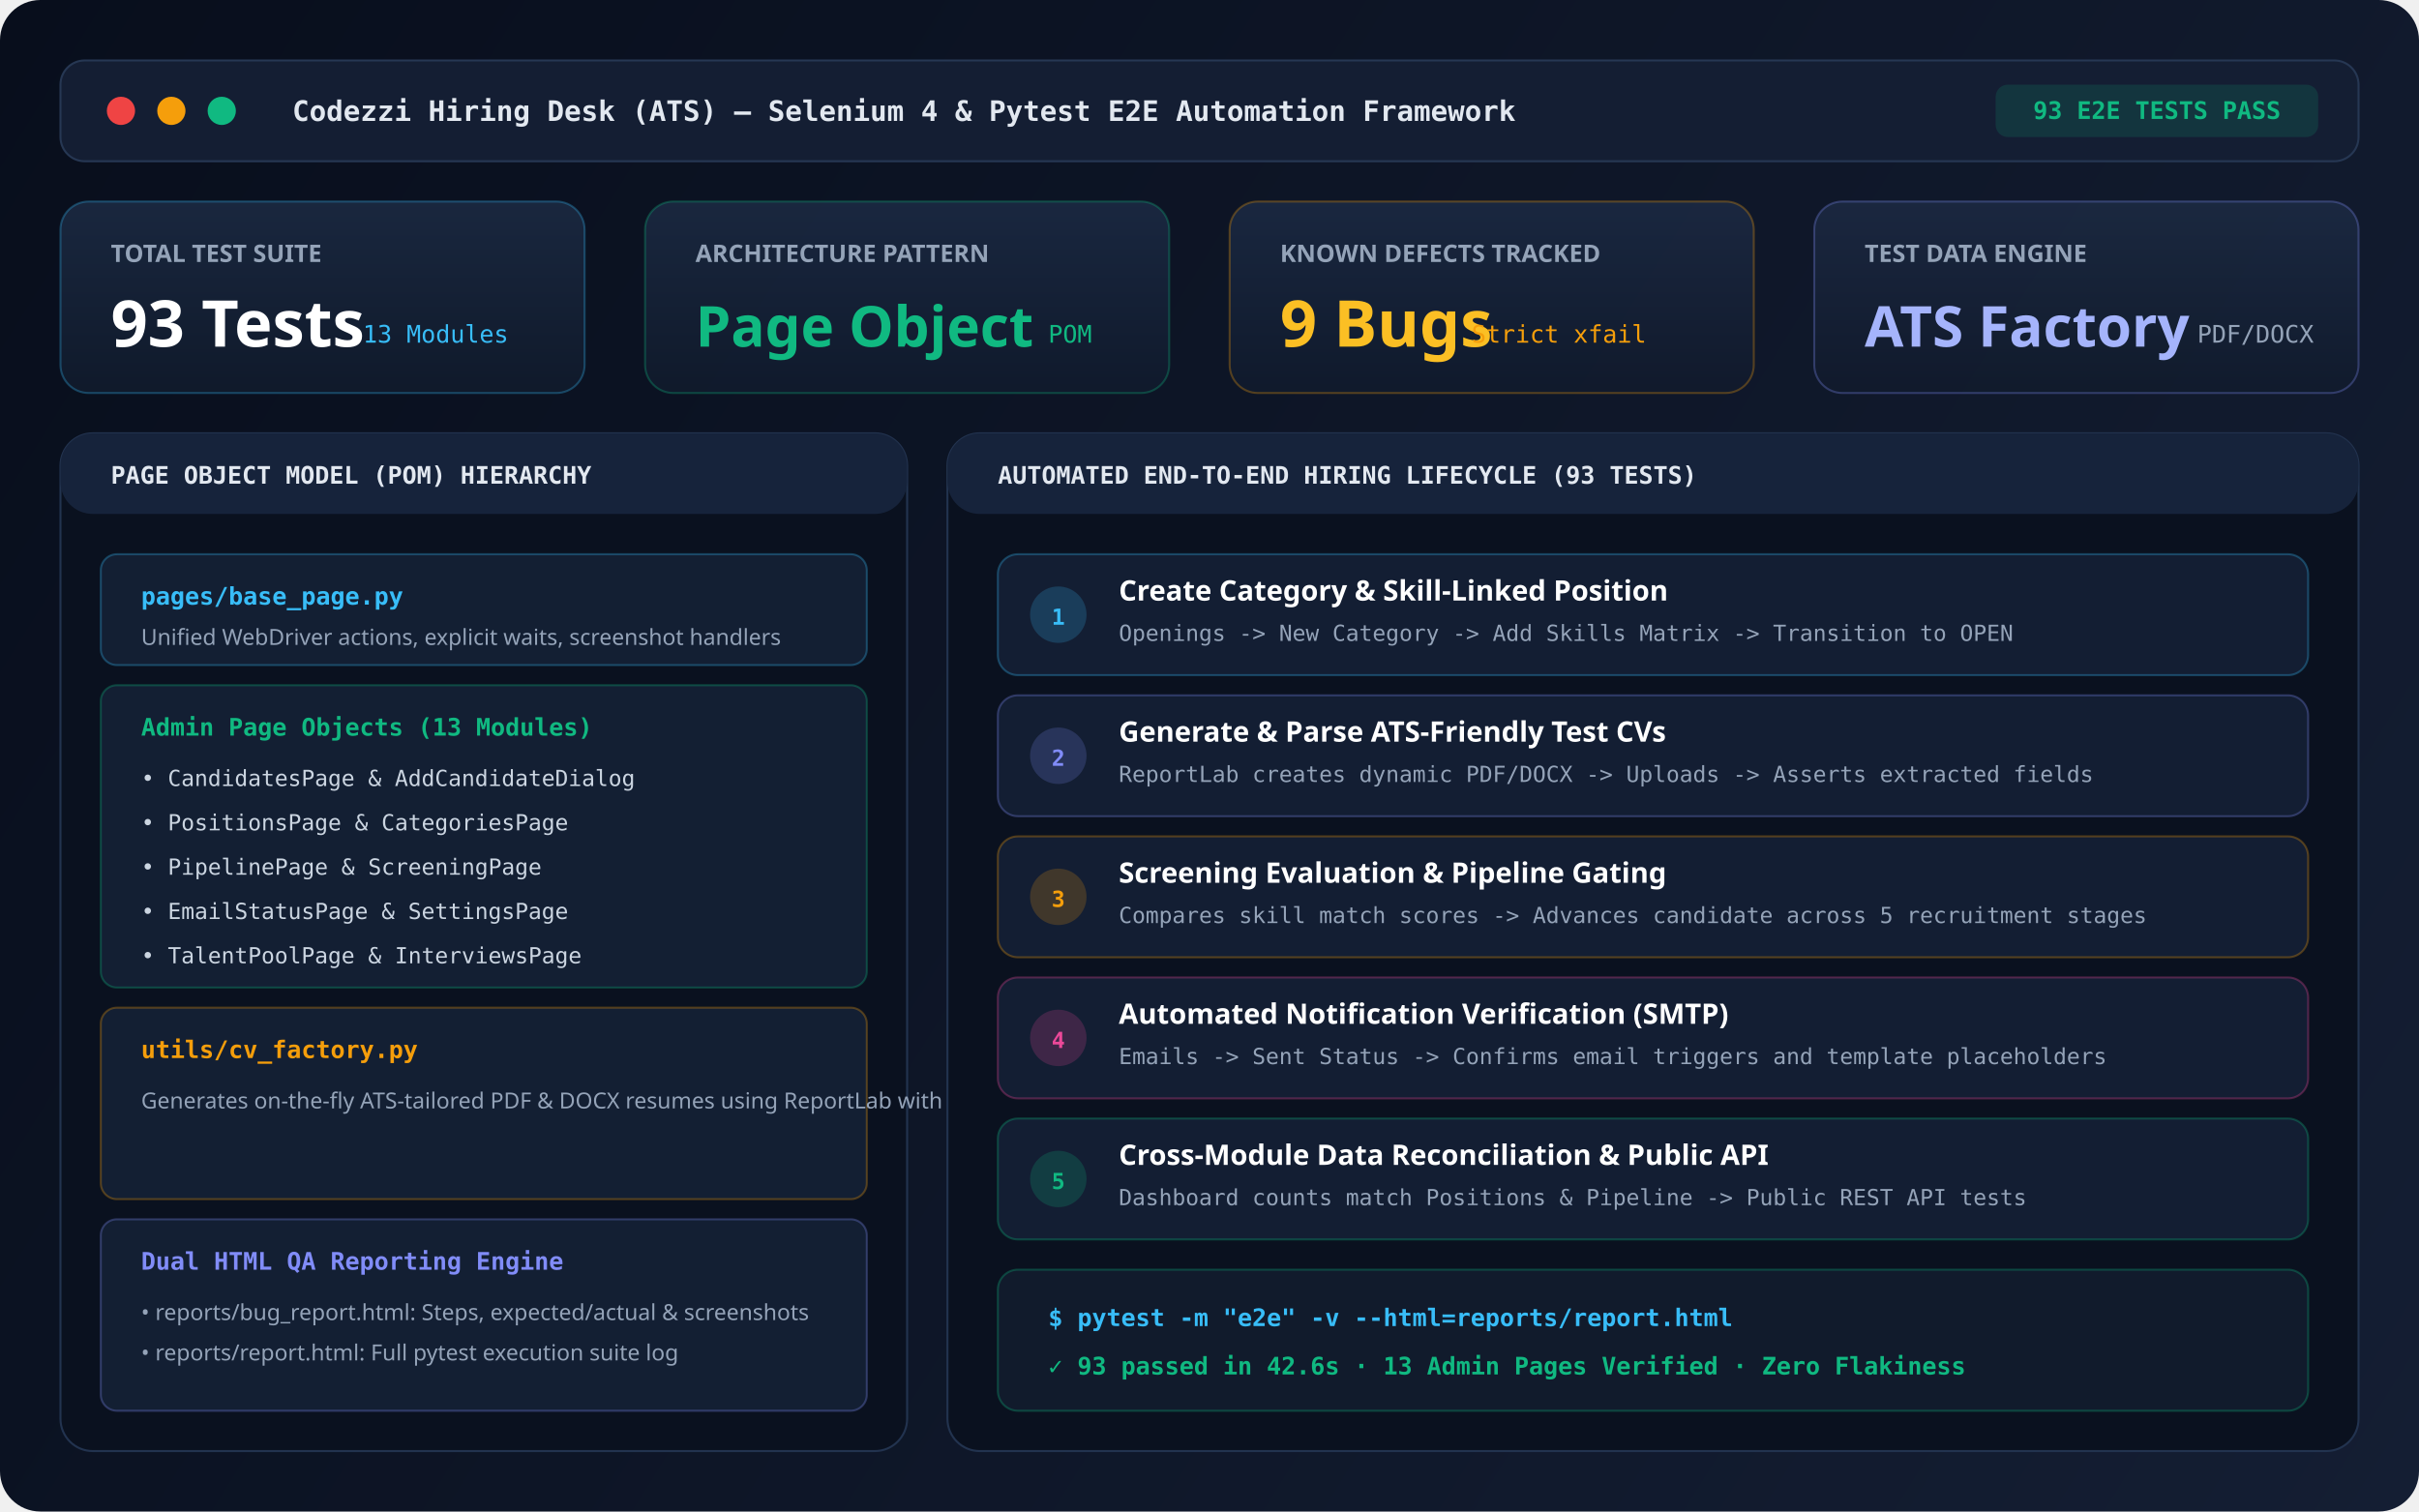
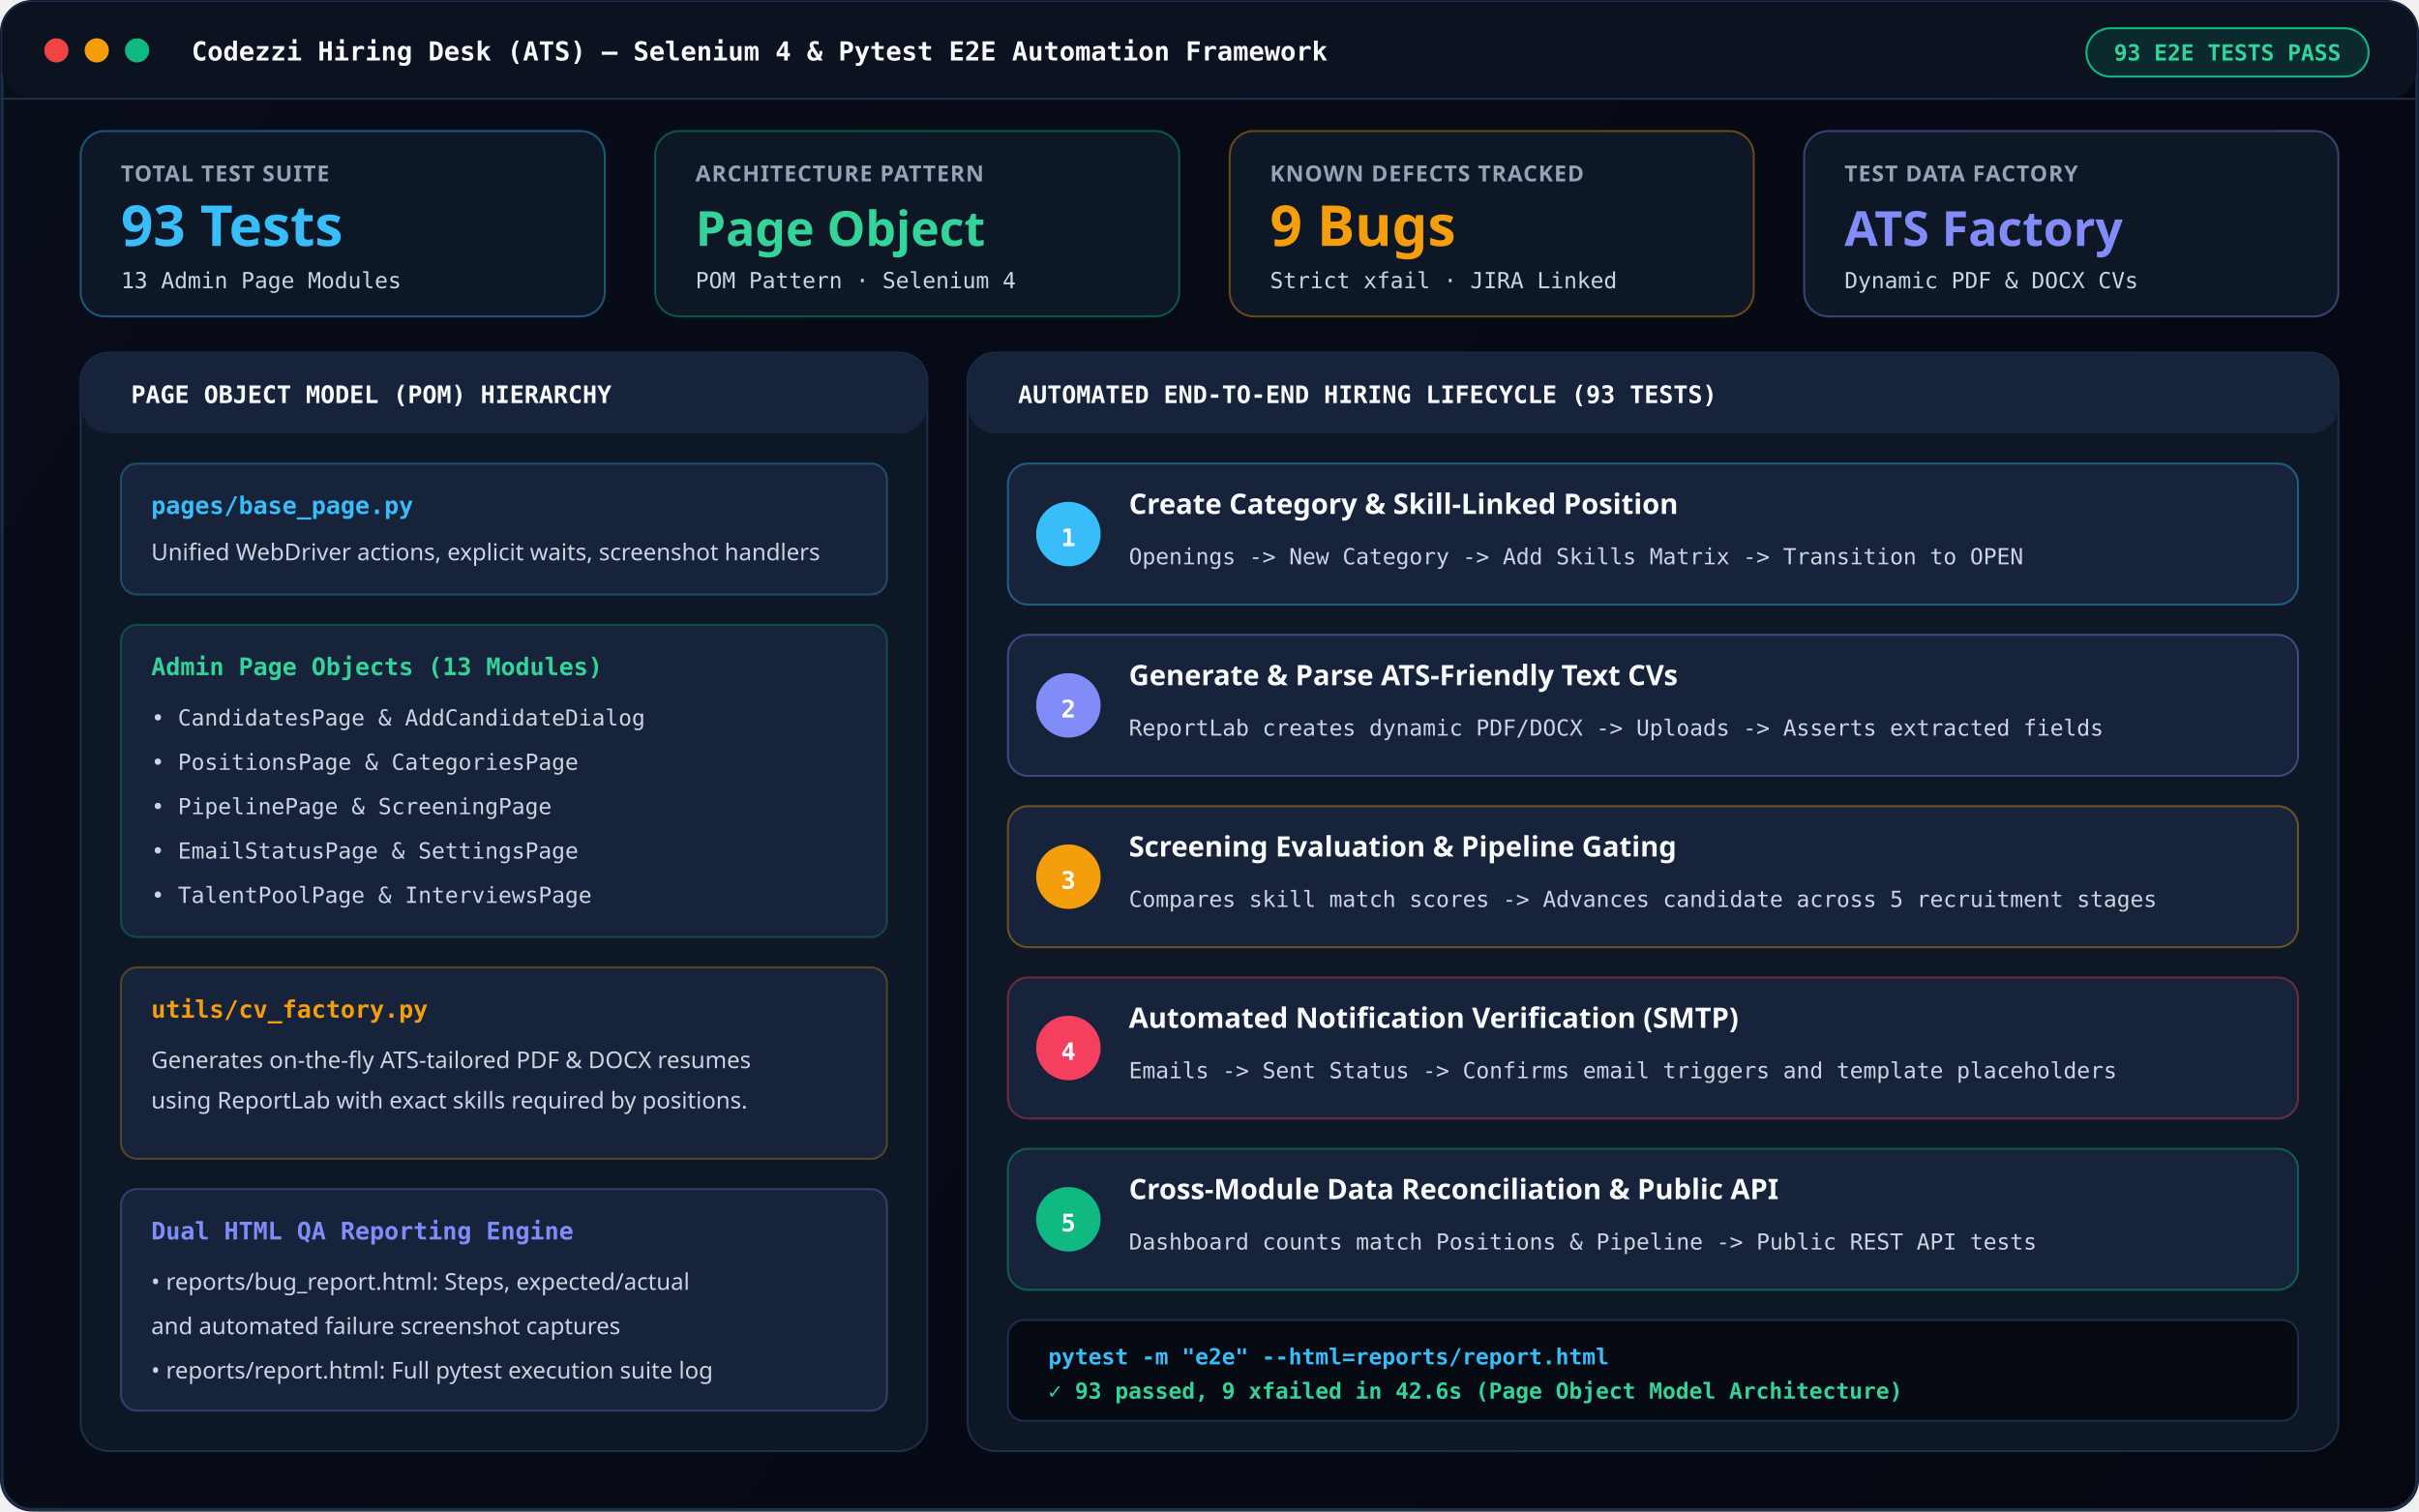
<svg xmlns="http://www.w3.org/2000/svg" width="1200" height="750" viewBox="0 0 1200 750" fill="none">
  <defs>
-     <linearGradient id="bgGradHD" x1="0" y1="0" x2="1200" y2="750" gradientUnits="userSpaceOnUse">
-       <stop stop-color="#080E1C" />
-       <stop offset="1" stop-color="#141E33" />
-     </linearGradient>
-     <linearGradient id="hdCard" x1="0" y1="0" x2="0" y2="1">
-       <stop stop-color="#1B2942" stop-opacity="0.9" />
-       <stop offset="1" stop-color="#101A2C" stop-opacity="0.9" />
+     <linearGradient id="bgP7_dark" x1="0" y1="0" x2="1200" y2="750" gradientUnits="userSpaceOnUse">
+       <stop stop-color="#080D1A" />
+       <stop offset="1" stop-color="#050811" />
    </linearGradient>
  </defs>
-   <rect width="1200" height="750" rx="20" fill="url(#bgGradHD)" />
-   <rect x="30" y="30" width="1140" height="50" rx="12" fill="#141E33" stroke="#263753" />
-   <circle cx="60" cy="55" r="7" fill="#EF4444" />
-   <circle cx="85" cy="55" r="7" fill="#F59E0B" />
-   <circle cx="110" cy="55" r="7" fill="#10B981" />
-   <text x="145" y="60" fill="#E2E8F0" font-family="'JetBrains Mono', monospace" font-size="14" font-weight="600">Codezzi Hiring Desk (ATS) — Selenium 4 &amp; Pytest E2E Automation Framework</text>
-   <rect x="990" y="42" width="160" height="26" rx="6" fill="#10B981" fill-opacity="0.15" />
-   <text x="1070" y="59" fill="#10B981" font-family="'JetBrains Mono', monospace" font-size="12" font-weight="700" text-anchor="middle">93 E2E TESTS PASS</text>
-   <rect x="30" y="100" width="260" height="95" rx="14" fill="url(#hdCard)" stroke="#38BDF8" stroke-opacity="0.3" />
-   <text x="55" y="130" fill="#94A3B8" font-family="system-ui, sans-serif" font-size="12" font-weight="600">TOTAL TEST SUITE</text>
-   <text x="55" y="172" fill="#FFFFFF" font-family="system-ui, sans-serif" font-size="32" font-weight="800">93 Tests</text>
-   <text x="180" y="170" fill="#38BDF8" font-family="'JetBrains Mono', monospace" font-size="12">13 Modules</text>
-   <rect x="320" y="100" width="260" height="95" rx="14" fill="url(#hdCard)" stroke="#10B981" stroke-opacity="0.3" />
-   <text x="345" y="130" fill="#94A3B8" font-family="system-ui, sans-serif" font-size="12" font-weight="600">ARCHITECTURE PATTERN</text>
-   <text x="345" y="172" fill="#10B981" font-family="system-ui, sans-serif" font-size="28" font-weight="800">Page Object</text>
-   <text x="520" y="170" fill="#10B981" font-family="'JetBrains Mono', monospace" font-size="12">POM</text>
-   <rect x="610" y="100" width="260" height="95" rx="14" fill="url(#hdCard)" stroke="#F59E0B" stroke-opacity="0.3" />
-   <text x="635" y="130" fill="#94A3B8" font-family="system-ui, sans-serif" font-size="12" font-weight="600">KNOWN DEFECTS TRACKED</text>
-   <text x="635" y="172" fill="#FBBF24" font-family="system-ui, sans-serif" font-size="32" font-weight="800">9 Bugs</text>
-   <text x="730" y="170" fill="#F59E0B" font-family="'JetBrains Mono', monospace" font-size="12">Strict xfail</text>
-   <rect x="900" y="100" width="270" height="95" rx="14" fill="url(#hdCard)" stroke="#818CF8" stroke-opacity="0.3" />
-   <text x="925" y="130" fill="#94A3B8" font-family="system-ui, sans-serif" font-size="12" font-weight="600">TEST DATA ENGINE</text>
-   <text x="925" y="172" fill="#A5B4FC" font-family="system-ui, sans-serif" font-size="28" font-weight="800">ATS Factory</text>
-   <text x="1090" y="170" fill="#94A3B8" font-family="'JetBrains Mono', monospace" font-size="12">PDF/DOCX</text>
-   <rect x="30" y="215" width="420" height="505" rx="16" fill="#0A111F" stroke="#22334F" />
-   <rect x="30" y="215" width="420" height="40" rx="16" fill="#16233B" />
-   <text x="55" y="240" fill="#E2E8F0" font-family="'JetBrains Mono', monospace" font-size="12" font-weight="700">PAGE OBJECT MODEL (POM) HIERARCHY</text>
-   <rect x="50" y="275" width="380" height="55" rx="8" fill="#131F33" stroke="#38BDF8" stroke-opacity="0.3" />
-   <text x="70" y="300" fill="#38BDF8" font-family="'JetBrains Mono', monospace" font-size="12" font-weight="700">pages/base_page.py</text>
-   <text x="70" y="320" fill="#94A3B8" font-family="system-ui, sans-serif" font-size="11">Unified WebDriver actions, explicit waits, screenshot handlers</text>
-   <rect x="50" y="340" width="380" height="150" rx="8" fill="#131F33" stroke="#10B981" stroke-opacity="0.3" />
-   <text x="70" y="365" fill="#10B981" font-family="'JetBrains Mono', monospace" font-size="12" font-weight="700">Admin Page Objects (13 Modules)</text>
-   <text x="70" y="390" fill="#CBD5E1" font-family="'JetBrains Mono', monospace" font-size="11">• CandidatesPage &amp; AddCandidateDialog</text>
-   <text x="70" y="412" fill="#CBD5E1" font-family="'JetBrains Mono', monospace" font-size="11">• PositionsPage &amp; CategoriesPage</text>
-   <text x="70" y="434" fill="#CBD5E1" font-family="'JetBrains Mono', monospace" font-size="11">• PipelinePage &amp; ScreeningPage</text>
-   <text x="70" y="456" fill="#CBD5E1" font-family="'JetBrains Mono', monospace" font-size="11">• EmailStatusPage &amp; SettingsPage</text>
-   <text x="70" y="478" fill="#CBD5E1" font-family="'JetBrains Mono', monospace" font-size="11">• TalentPoolPage &amp; InterviewsPage</text>
-   <rect x="50" y="500" width="380" height="95" rx="8" fill="#131F33" stroke="#F59E0B" stroke-opacity="0.3" />
-   <text x="70" y="525" fill="#F59E0B" font-family="'JetBrains Mono', monospace" font-size="12" font-weight="700">utils/cv_factory.py</text>
-   <text x="70" y="550" fill="#94A3B8" font-family="system-ui, sans-serif" font-size="11">Generates on-the-fly ATS-tailored PDF &amp; DOCX resumes using ReportLab with exact skills required by positions.</text>
-   <rect x="50" y="605" width="380" height="95" rx="8" fill="#131F33" stroke="#818CF8" stroke-opacity="0.3" />
-   <text x="70" y="630" fill="#818CF8" font-family="'JetBrains Mono', monospace" font-size="12" font-weight="700">Dual HTML QA Reporting Engine</text>
-   <text x="70" y="655" fill="#94A3B8" font-family="system-ui, sans-serif" font-size="11">• reports/bug_report.html: Steps, expected/actual &amp; screenshots</text>
-   <text x="70" y="675" fill="#94A3B8" font-family="system-ui, sans-serif" font-size="11">• reports/report.html: Full pytest execution suite log</text>
-   <rect x="470" y="215" width="700" height="505" rx="16" fill="#0A111F" stroke="#22334F" />
-   <rect x="470" y="215" width="700" height="40" rx="16" fill="#16233B" />
-   <text x="495" y="240" fill="#E2E8F0" font-family="'JetBrains Mono', monospace" font-size="12" font-weight="700">AUTOMATED END-TO-END HIRING LIFECYCLE (93 TESTS)</text>
-   <rect x="495" y="275" width="650" height="60" rx="10" fill="#131E33" stroke="#38BDF8" stroke-opacity="0.3" />
-   <circle cx="525" cy="305" r="14" fill="#38BDF8" fill-opacity="0.2" />
-   <text x="525" y="310" fill="#38BDF8" font-family="'JetBrains Mono', monospace" font-size="11" font-weight="700" text-anchor="middle">1</text>
-   <text x="555" y="298" fill="#FFFFFF" font-family="system-ui, sans-serif" font-size="14" font-weight="700">Create Category &amp; Skill-Linked Position</text>
-   <text x="555" y="318" fill="#94A3B8" font-family="'JetBrains Mono', monospace" font-size="11">Openings -&gt; New Category -&gt; Add Skills Matrix -&gt; Transition to OPEN</text>
-   <rect x="495" y="345" width="650" height="60" rx="10" fill="#131E33" stroke="#818CF8" stroke-opacity="0.3" />
-   <circle cx="525" cy="375" r="14" fill="#818CF8" fill-opacity="0.2" />
-   <text x="525" y="380" fill="#818CF8" font-family="'JetBrains Mono', monospace" font-size="11" font-weight="700" text-anchor="middle">2</text>
-   <text x="555" y="368" fill="#FFFFFF" font-family="system-ui, sans-serif" font-size="14" font-weight="700">Generate &amp; Parse ATS-Friendly Test CVs</text>
-   <text x="555" y="388" fill="#94A3B8" font-family="'JetBrains Mono', monospace" font-size="11">ReportLab creates dynamic PDF/DOCX -&gt; Uploads -&gt; Asserts extracted fields</text>
-   <rect x="495" y="415" width="650" height="60" rx="10" fill="#131E33" stroke="#F59E0B" stroke-opacity="0.3" />
-   <circle cx="525" cy="445" r="14" fill="#F59E0B" fill-opacity="0.2" />
-   <text x="525" y="450" fill="#F59E0B" font-family="'JetBrains Mono', monospace" font-size="11" font-weight="700" text-anchor="middle">3</text>
-   <text x="555" y="438" fill="#FFFFFF" font-family="system-ui, sans-serif" font-size="14" font-weight="700">Screening Evaluation &amp; Pipeline Gating</text>
-   <text x="555" y="458" fill="#94A3B8" font-family="'JetBrains Mono', monospace" font-size="11">Compares skill match scores -&gt; Advances candidate across 5 recruitment stages</text>
-   <rect x="495" y="485" width="650" height="60" rx="10" fill="#131E33" stroke="#EC4899" stroke-opacity="0.3" />
-   <circle cx="525" cy="515" r="14" fill="#EC4899" fill-opacity="0.2" />
-   <text x="525" y="520" fill="#EC4899" font-family="'JetBrains Mono', monospace" font-size="11" font-weight="700" text-anchor="middle">4</text>
-   <text x="555" y="508" fill="#FFFFFF" font-family="system-ui, sans-serif" font-size="14" font-weight="700">Automated Notification Verification (SMTP)</text>
-   <text x="555" y="528" fill="#94A3B8" font-family="'JetBrains Mono', monospace" font-size="11">Emails -&gt; Sent Status -&gt; Confirms email triggers and template placeholders</text>
-   <rect x="495" y="555" width="650" height="60" rx="10" fill="#131E33" stroke="#10B981" stroke-opacity="0.3" />
-   <circle cx="525" cy="585" r="14" fill="#10B981" fill-opacity="0.2" />
-   <text x="525" y="590" fill="#10B981" font-family="'JetBrains Mono', monospace" font-size="11" font-weight="700" text-anchor="middle">5</text>
-   <text x="555" y="578" fill="#FFFFFF" font-family="system-ui, sans-serif" font-size="14" font-weight="700">Cross-Module Data Reconciliation &amp; Public API</text>
-   <text x="555" y="598" fill="#94A3B8" font-family="'JetBrains Mono', monospace" font-size="11">Dashboard counts match Positions &amp; Pipeline -&gt; Public REST API tests</text>
-   <rect x="495" y="630" width="650" height="70" rx="10" fill="#111B2C" stroke="#10B981" stroke-opacity="0.3" />
-   <text x="520" y="658" fill="#38BDF8" font-family="'JetBrains Mono', monospace" font-size="12" font-weight="600">$ pytest -m "e2e" -v --html=reports/report.html</text>
-   <text x="520" y="682" fill="#10B981" font-family="'JetBrains Mono', monospace" font-size="12" font-weight="700">✓ 93 passed in 42.6s · 13 Admin Pages Verified · Zero Flakiness</text>
+   <rect width="1200" height="750" rx="16" fill="url(#bgP7_dark)" />
+   <rect x="1" y="1" width="1198" height="748" rx="15" stroke="#1E2D4A" stroke-width="1.5" />
+   <rect x="1" y="1" width="1198" height="48" rx="15" fill="#0B1220" />
+   <line x1="1" y1="49" x2="1199" y2="49" stroke="#1E2D4A" stroke-width="1" />
+   <circle cx="28" cy="25" r="6" fill="#EF4444" />
+   <circle cx="48" cy="25" r="6" fill="#F59E0B" />
+   <circle cx="68" cy="25" r="6" fill="#10B981" />
+   <text x="95" y="30" fill="#F8FAFC" font-family="'JetBrains Mono', monospace" font-size="13" font-weight="600">Codezzi Hiring Desk (ATS) — Selenium 4 &amp; Pytest E2E Automation Framework</text>
+   <rect x="1035" y="14" width="140" height="24" rx="12" fill="rgba(16,185,129,0.15)" stroke="#10B981" stroke-width="1" />
+   <text x="1105" y="30" fill="#34D399" font-family="'JetBrains Mono', monospace" font-size="11" font-weight="700" text-anchor="middle">93 E2E TESTS PASS</text>
+   <rect x="40" y="65" width="260" height="92" rx="12" fill="#0E1726" stroke="#38BDF8" stroke-opacity="0.4" />
+   <text x="60" y="90" fill="#94A3B8" font-family="system-ui, sans-serif" font-size="11" font-weight="600" letter-spacing="0.5">TOTAL TEST SUITE</text>
+   <text x="60" y="122" fill="#38BDF8" font-family="system-ui, sans-serif" font-size="28" font-weight="800">93 Tests</text>
+   <text x="60" y="143" fill="#CBD5E1" font-family="'JetBrains Mono', monospace" font-size="11">13 Admin Page Modules</text>
+   <rect x="325" y="65" width="260" height="92" rx="12" fill="#0E1726" stroke="#10B981" stroke-opacity="0.4" />
+   <text x="345" y="90" fill="#94A3B8" font-family="system-ui, sans-serif" font-size="11" font-weight="600" letter-spacing="0.5">ARCHITECTURE PATTERN</text>
+   <text x="345" y="122" fill="#34D399" font-family="system-ui, sans-serif" font-size="24" font-weight="800">Page Object</text>
+   <text x="345" y="143" fill="#CBD5E1" font-family="'JetBrains Mono', monospace" font-size="11">POM Pattern · Selenium 4</text>
+   <rect x="610" y="65" width="260" height="92" rx="12" fill="#0E1726" stroke="#F59E0B" stroke-opacity="0.4" />
+   <text x="630" y="90" fill="#94A3B8" font-family="system-ui, sans-serif" font-size="11" font-weight="600" letter-spacing="0.5">KNOWN DEFECTS TRACKED</text>
+   <text x="630" y="122" fill="#F59E0B" font-family="system-ui, sans-serif" font-size="28" font-weight="800">9 Bugs</text>
+   <text x="630" y="143" fill="#CBD5E1" font-family="'JetBrains Mono', monospace" font-size="11">Strict xfail · JIRA Linked</text>
+   <rect x="895" y="65" width="265" height="92" rx="12" fill="#0E1726" stroke="#818CF8" stroke-opacity="0.4" />
+   <text x="915" y="90" fill="#94A3B8" font-family="system-ui, sans-serif" font-size="11" font-weight="600" letter-spacing="0.5">TEST DATA FACTORY</text>
+   <text x="915" y="122" fill="#818CF8" font-family="system-ui, sans-serif" font-size="24" font-weight="800">ATS Factory</text>
+   <text x="915" y="143" fill="#CBD5E1" font-family="'JetBrains Mono', monospace" font-size="11">Dynamic PDF &amp; DOCX CVs</text>
+   <rect x="40" y="175" width="420" height="545" rx="14" fill="#0E1726" stroke="#1E2D4A" />
+   <rect x="40" y="175" width="420" height="40" rx="14" fill="#16233B" />
+   <text x="65" y="200" fill="#F8FAFC" font-family="'JetBrains Mono', monospace" font-size="12" font-weight="700">PAGE OBJECT MODEL (POM) HIERARCHY</text>
+   <rect x="60" y="230" width="380" height="65" rx="8" fill="#16233B" stroke="#38BDF8" stroke-opacity="0.3" />
+   <text x="75" y="255" fill="#38BDF8" font-family="'JetBrains Mono', monospace" font-size="12" font-weight="700">pages/base_page.py</text>
+   <text x="75" y="278" fill="#CBD5E1" font-family="system-ui, sans-serif" font-size="11.5">Unified WebDriver actions, explicit waits, screenshot handlers</text>
+   <rect x="60" y="310" width="380" height="155" rx="8" fill="#16233B" stroke="#10B981" stroke-opacity="0.3" />
+   <text x="75" y="335" fill="#34D399" font-family="'JetBrains Mono', monospace" font-size="12" font-weight="700">Admin Page Objects (13 Modules)</text>
+   <text x="75" y="360" fill="#CBD5E1" font-family="'JetBrains Mono', monospace" font-size="11">• CandidatesPage &amp; AddCandidateDialog</text>
+   <text x="75" y="382" fill="#CBD5E1" font-family="'JetBrains Mono', monospace" font-size="11">• PositionsPage &amp; CategoriesPage</text>
+   <text x="75" y="404" fill="#CBD5E1" font-family="'JetBrains Mono', monospace" font-size="11">• PipelinePage &amp; ScreeningPage</text>
+   <text x="75" y="426" fill="#CBD5E1" font-family="'JetBrains Mono', monospace" font-size="11">• EmailStatusPage &amp; SettingsPage</text>
+   <text x="75" y="448" fill="#CBD5E1" font-family="'JetBrains Mono', monospace" font-size="11">• TalentPoolPage &amp; InterviewsPage</text>
+   <rect x="60" y="480" width="380" height="95" rx="8" fill="#16233B" stroke="#F59E0B" stroke-opacity="0.3" />
+   <text x="75" y="505" fill="#F59E0B" font-family="'JetBrains Mono', monospace" font-size="12" font-weight="700">utils/cv_factory.py</text>
+   <text x="75" y="530" fill="#CBD5E1" font-family="system-ui, sans-serif" font-size="11.5">Generates on-the-fly ATS-tailored PDF &amp; DOCX resumes</text>
+   <text x="75" y="550" fill="#CBD5E1" font-family="system-ui, sans-serif" font-size="11.5">using ReportLab with exact skills required by positions.</text>
+   <rect x="60" y="590" width="380" height="110" rx="8" fill="#16233B" stroke="#818CF8" stroke-opacity="0.3" />
+   <text x="75" y="615" fill="#818CF8" font-family="'JetBrains Mono', monospace" font-size="12" font-weight="700">Dual HTML QA Reporting Engine</text>
+   <text x="75" y="640" fill="#CBD5E1" font-family="system-ui, sans-serif" font-size="11.5">• reports/bug_report.html: Steps, expected/actual</text>
+   <text x="75" y="662" fill="#CBD5E1" font-family="system-ui, sans-serif" font-size="11.5">  and automated failure screenshot captures</text>
+   <text x="75" y="684" fill="#CBD5E1" font-family="system-ui, sans-serif" font-size="11.5">• reports/report.html: Full pytest execution suite log</text>
+   <rect x="480" y="175" width="680" height="545" rx="14" fill="#0E1726" stroke="#1E2D4A" />
+   <rect x="480" y="175" width="680" height="40" rx="14" fill="#16233B" />
+   <text x="505" y="200" fill="#F8FAFC" font-family="'JetBrains Mono', monospace" font-size="12" font-weight="700">AUTOMATED END-TO-END HIRING LIFECYCLE (93 TESTS)</text>
+   <rect x="500" y="230" width="640" height="70" rx="10" fill="#16233B" stroke="#38BDF8" stroke-opacity="0.4" />
+   <circle cx="530" cy="265" r="16" fill="#38BDF8" />
+   <text x="530" y="271" fill="#FFFFFF" font-family="'JetBrains Mono', monospace" font-size="12" font-weight="700" text-anchor="middle">1</text>
+   <text x="560" y="255" fill="#F8FAFC" font-family="system-ui, sans-serif" font-size="14" font-weight="700">Create Category &amp; Skill-Linked Position</text>
+   <text x="560" y="280" fill="#CBD5E1" font-family="'JetBrains Mono', monospace" font-size="11">Openings -&gt; New Category -&gt; Add Skills Matrix -&gt; Transition to OPEN</text>
+   <rect x="500" y="315" width="640" height="70" rx="10" fill="#16233B" stroke="#818CF8" stroke-opacity="0.4" />
+   <circle cx="530" cy="350" r="16" fill="#818CF8" />
+   <text x="530" y="356" fill="#FFFFFF" font-family="'JetBrains Mono', monospace" font-size="12" font-weight="700" text-anchor="middle">2</text>
+   <text x="560" y="340" fill="#F8FAFC" font-family="system-ui, sans-serif" font-size="14" font-weight="700">Generate &amp; Parse ATS-Friendly Text CVs</text>
+   <text x="560" y="365" fill="#CBD5E1" font-family="'JetBrains Mono', monospace" font-size="11">ReportLab creates dynamic PDF/DOCX -&gt; Uploads -&gt; Asserts extracted fields</text>
+   <rect x="500" y="400" width="640" height="70" rx="10" fill="#16233B" stroke="#F59E0B" stroke-opacity="0.4" />
+   <circle cx="530" cy="435" r="16" fill="#F59E0B" />
+   <text x="530" y="441" fill="#FFFFFF" font-family="'JetBrains Mono', monospace" font-size="12" font-weight="700" text-anchor="middle">3</text>
+   <text x="560" y="425" fill="#F8FAFC" font-family="system-ui, sans-serif" font-size="14" font-weight="700">Screening Evaluation &amp; Pipeline Gating</text>
+   <text x="560" y="450" fill="#CBD5E1" font-family="'JetBrains Mono', monospace" font-size="11">Compares skill match scores -&gt; Advances candidate across 5 recruitment stages</text>
+   <rect x="500" y="485" width="640" height="70" rx="10" fill="#16233B" stroke="#F43F5E" stroke-opacity="0.4" />
+   <circle cx="530" cy="520" r="16" fill="#F43F5E" />
+   <text x="530" y="526" fill="#FFFFFF" font-family="'JetBrains Mono', monospace" font-size="12" font-weight="700" text-anchor="middle">4</text>
+   <text x="560" y="510" fill="#F8FAFC" font-family="system-ui, sans-serif" font-size="14" font-weight="700">Automated Notification Verification (SMTP)</text>
+   <text x="560" y="535" fill="#CBD5E1" font-family="'JetBrains Mono', monospace" font-size="11">Emails -&gt; Sent Status -&gt; Confirms email triggers and template placeholders</text>
+   <rect x="500" y="570" width="640" height="70" rx="10" fill="#16233B" stroke="#10B981" stroke-opacity="0.4" />
+   <circle cx="530" cy="605" r="16" fill="#10B981" />
+   <text x="530" y="611" fill="#FFFFFF" font-family="'JetBrains Mono', monospace" font-size="12" font-weight="700" text-anchor="middle">5</text>
+   <text x="560" y="595" fill="#F8FAFC" font-family="system-ui, sans-serif" font-size="14" font-weight="700">Cross-Module Data Reconciliation &amp; Public API</text>
+   <text x="560" y="620" fill="#CBD5E1" font-family="'JetBrains Mono', monospace" font-size="11">Dashboard counts match Positions &amp; Pipeline -&gt; Public REST API tests</text>
+   <rect x="500" y="655" width="640" height="50" rx="8" fill="#060A12" stroke="#1E2D4A" />
+   <text x="520" y="677" fill="#38BDF8" font-family="'JetBrains Mono', monospace" font-size="11" font-weight="600">pytest -m "e2e" --html=reports/report.html</text>
+   <text x="520" y="694" fill="#34D399" font-family="'JetBrains Mono', monospace" font-size="11" font-weight="700">✓ 93 passed, 9 xfailed in 42.6s (Page Object Model Architecture)</text>
</svg>
